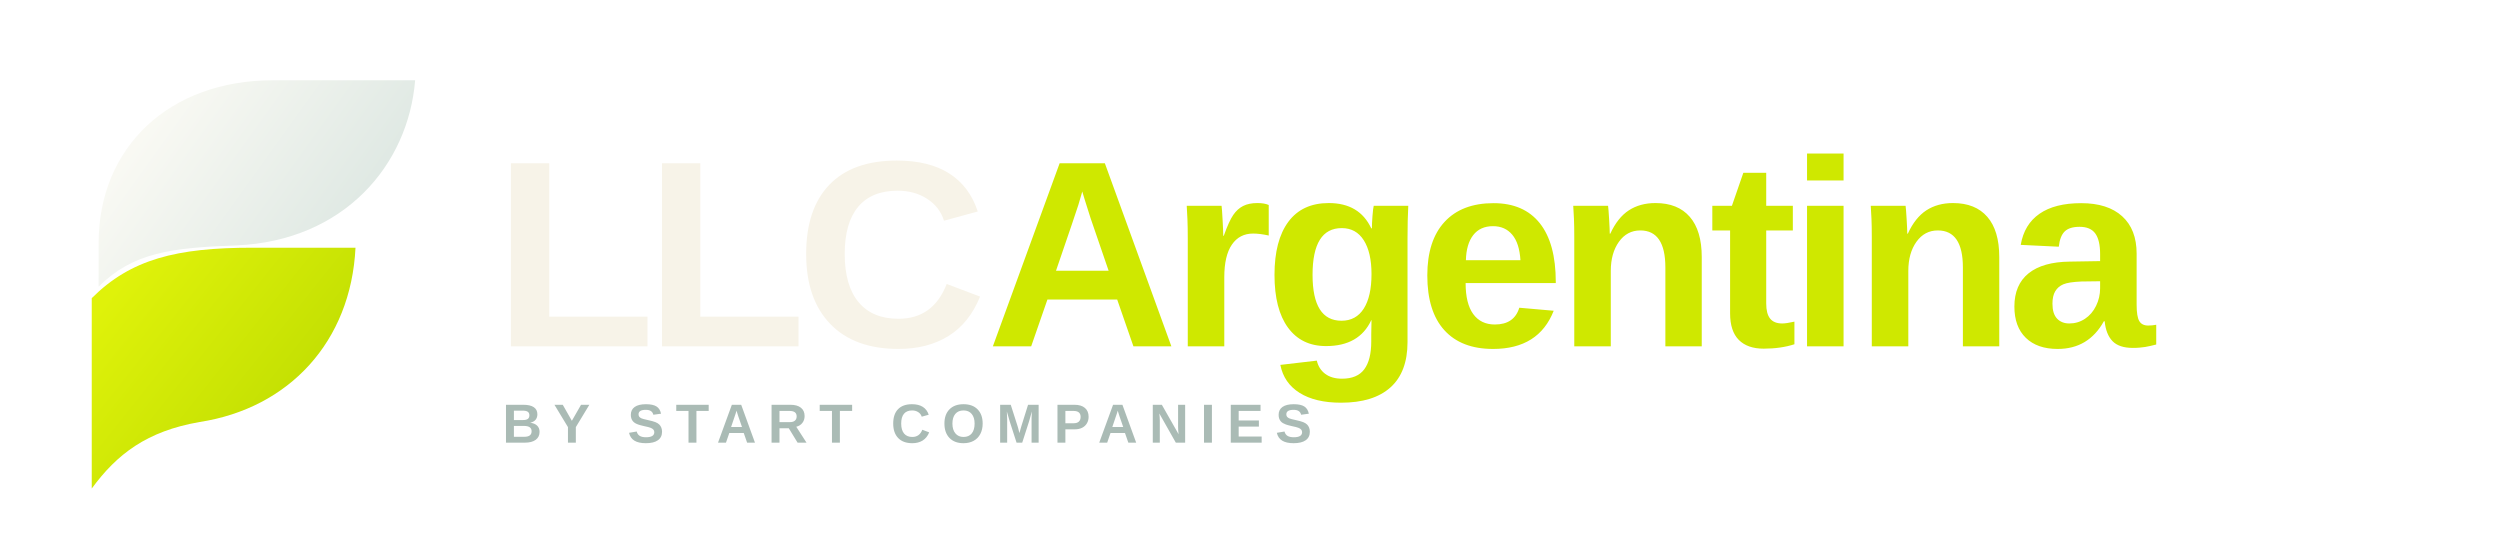
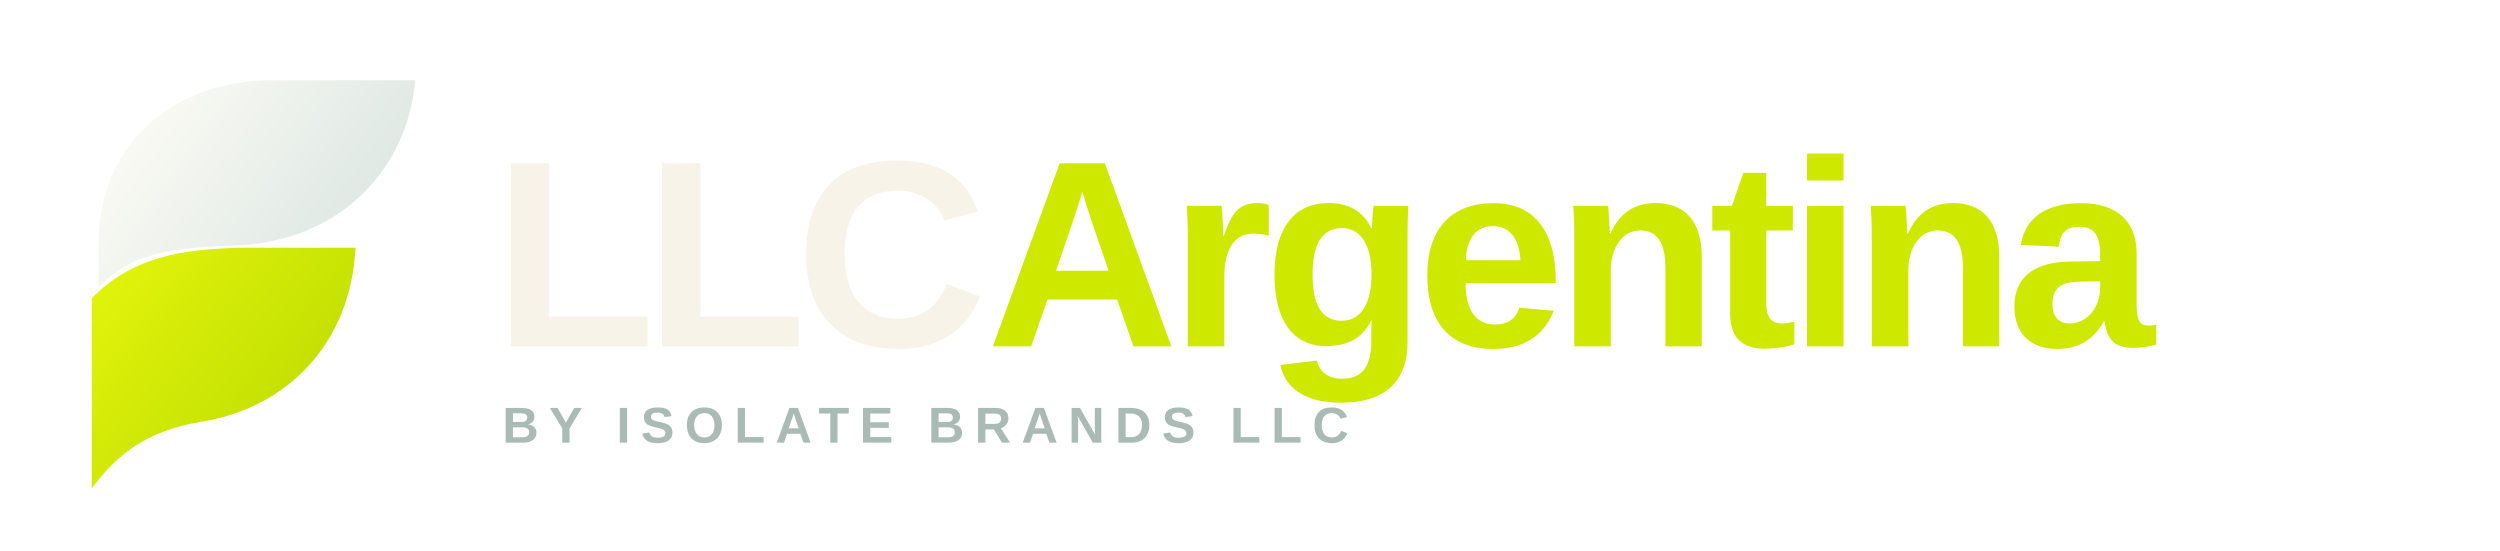
<svg xmlns="http://www.w3.org/2000/svg" viewBox="0 0 1090 240" role="img" aria-labelledby="title desc">
  <defs>
    <linearGradient id="leafCream" x1="28" y1="24" x2="145" y2="108" gradientUnits="userSpaceOnUse">
      <stop stop-color="#fffdf7" />
      <stop offset="1" stop-color="#d8e4df" />
    </linearGradient>
    <linearGradient id="leafLime" x1="28" y1="112" x2="126" y2="190" gradientUnits="userSpaceOnUse">
      <stop stop-color="#dff20a" />
      <stop offset="1" stop-color="#b9d900" />
    </linearGradient>
  </defs>
  <g transform="translate(18 19)">
    <path fill="url(#leafCream)" d="M25 87C25 45 56 16 101 16h62c-3 37-31 70-78 72-28 1-45 3-60 18V87Z" />
    <path fill="url(#leafLime)" d="M22 111c17-17 37-22 70-22h45c-2 41-29 70-68 76-23 4-36 14-47 29v-83Z" />
  </g>
  <text x="215" y="151" fill="#f7f3e8" font-family="Arial, Helvetica, sans-serif" font-size="116" font-weight="900" letter-spacing="-5" textLength="205" lengthAdjust="spacingAndGlyphs">LLC</text>
  <text x="430" y="151" fill="#cfe800" font-family="Arial, Helvetica, sans-serif" font-size="116" font-weight="900" letter-spacing="-4" textLength="630" lengthAdjust="spacingAndGlyphs">Argentina</text>
-   <text x="219" y="193" fill="#aabbb5" font-family="Arial, Helvetica, sans-serif" font-size="24" font-weight="700" letter-spacing="5">BY START COMPANIES</text>
+   <text x="219" y="193" fill="#aabbb5" font-family="Arial, Helvetica, sans-serif" font-size="22" font-weight="700" letter-spacing="4.5">BY ISOLATE BRANDS LLC</text>
</svg>
